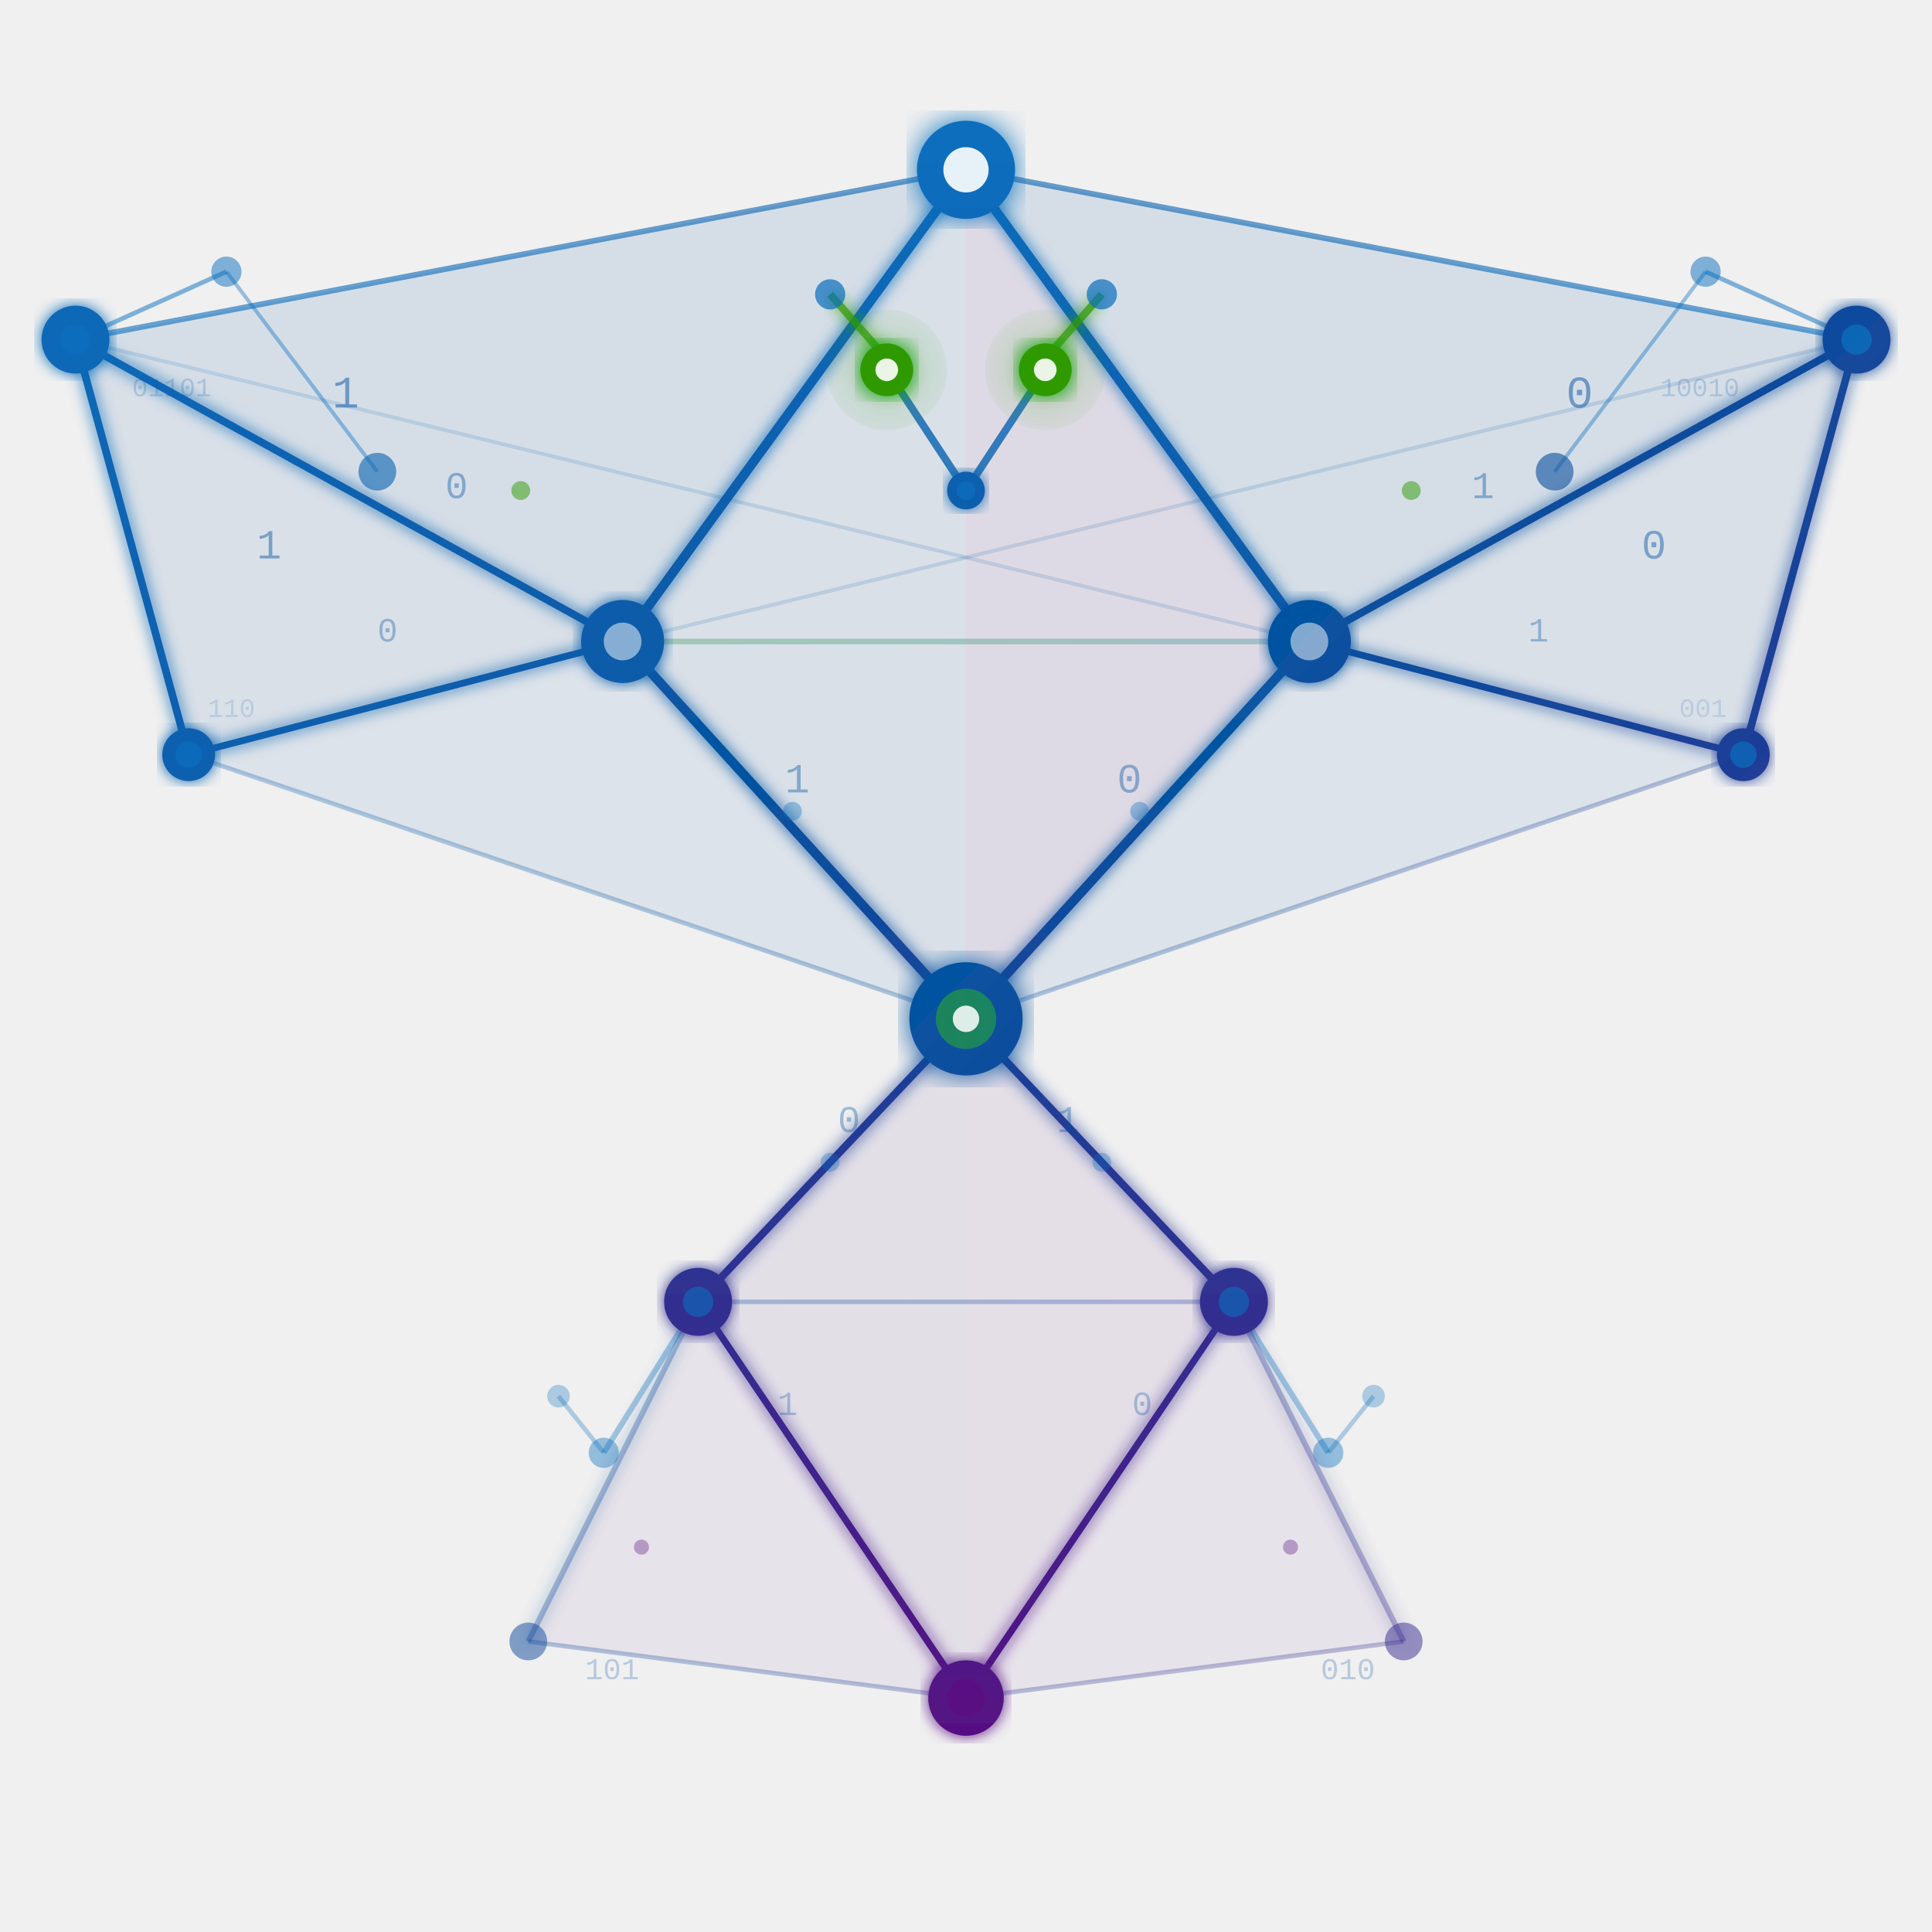
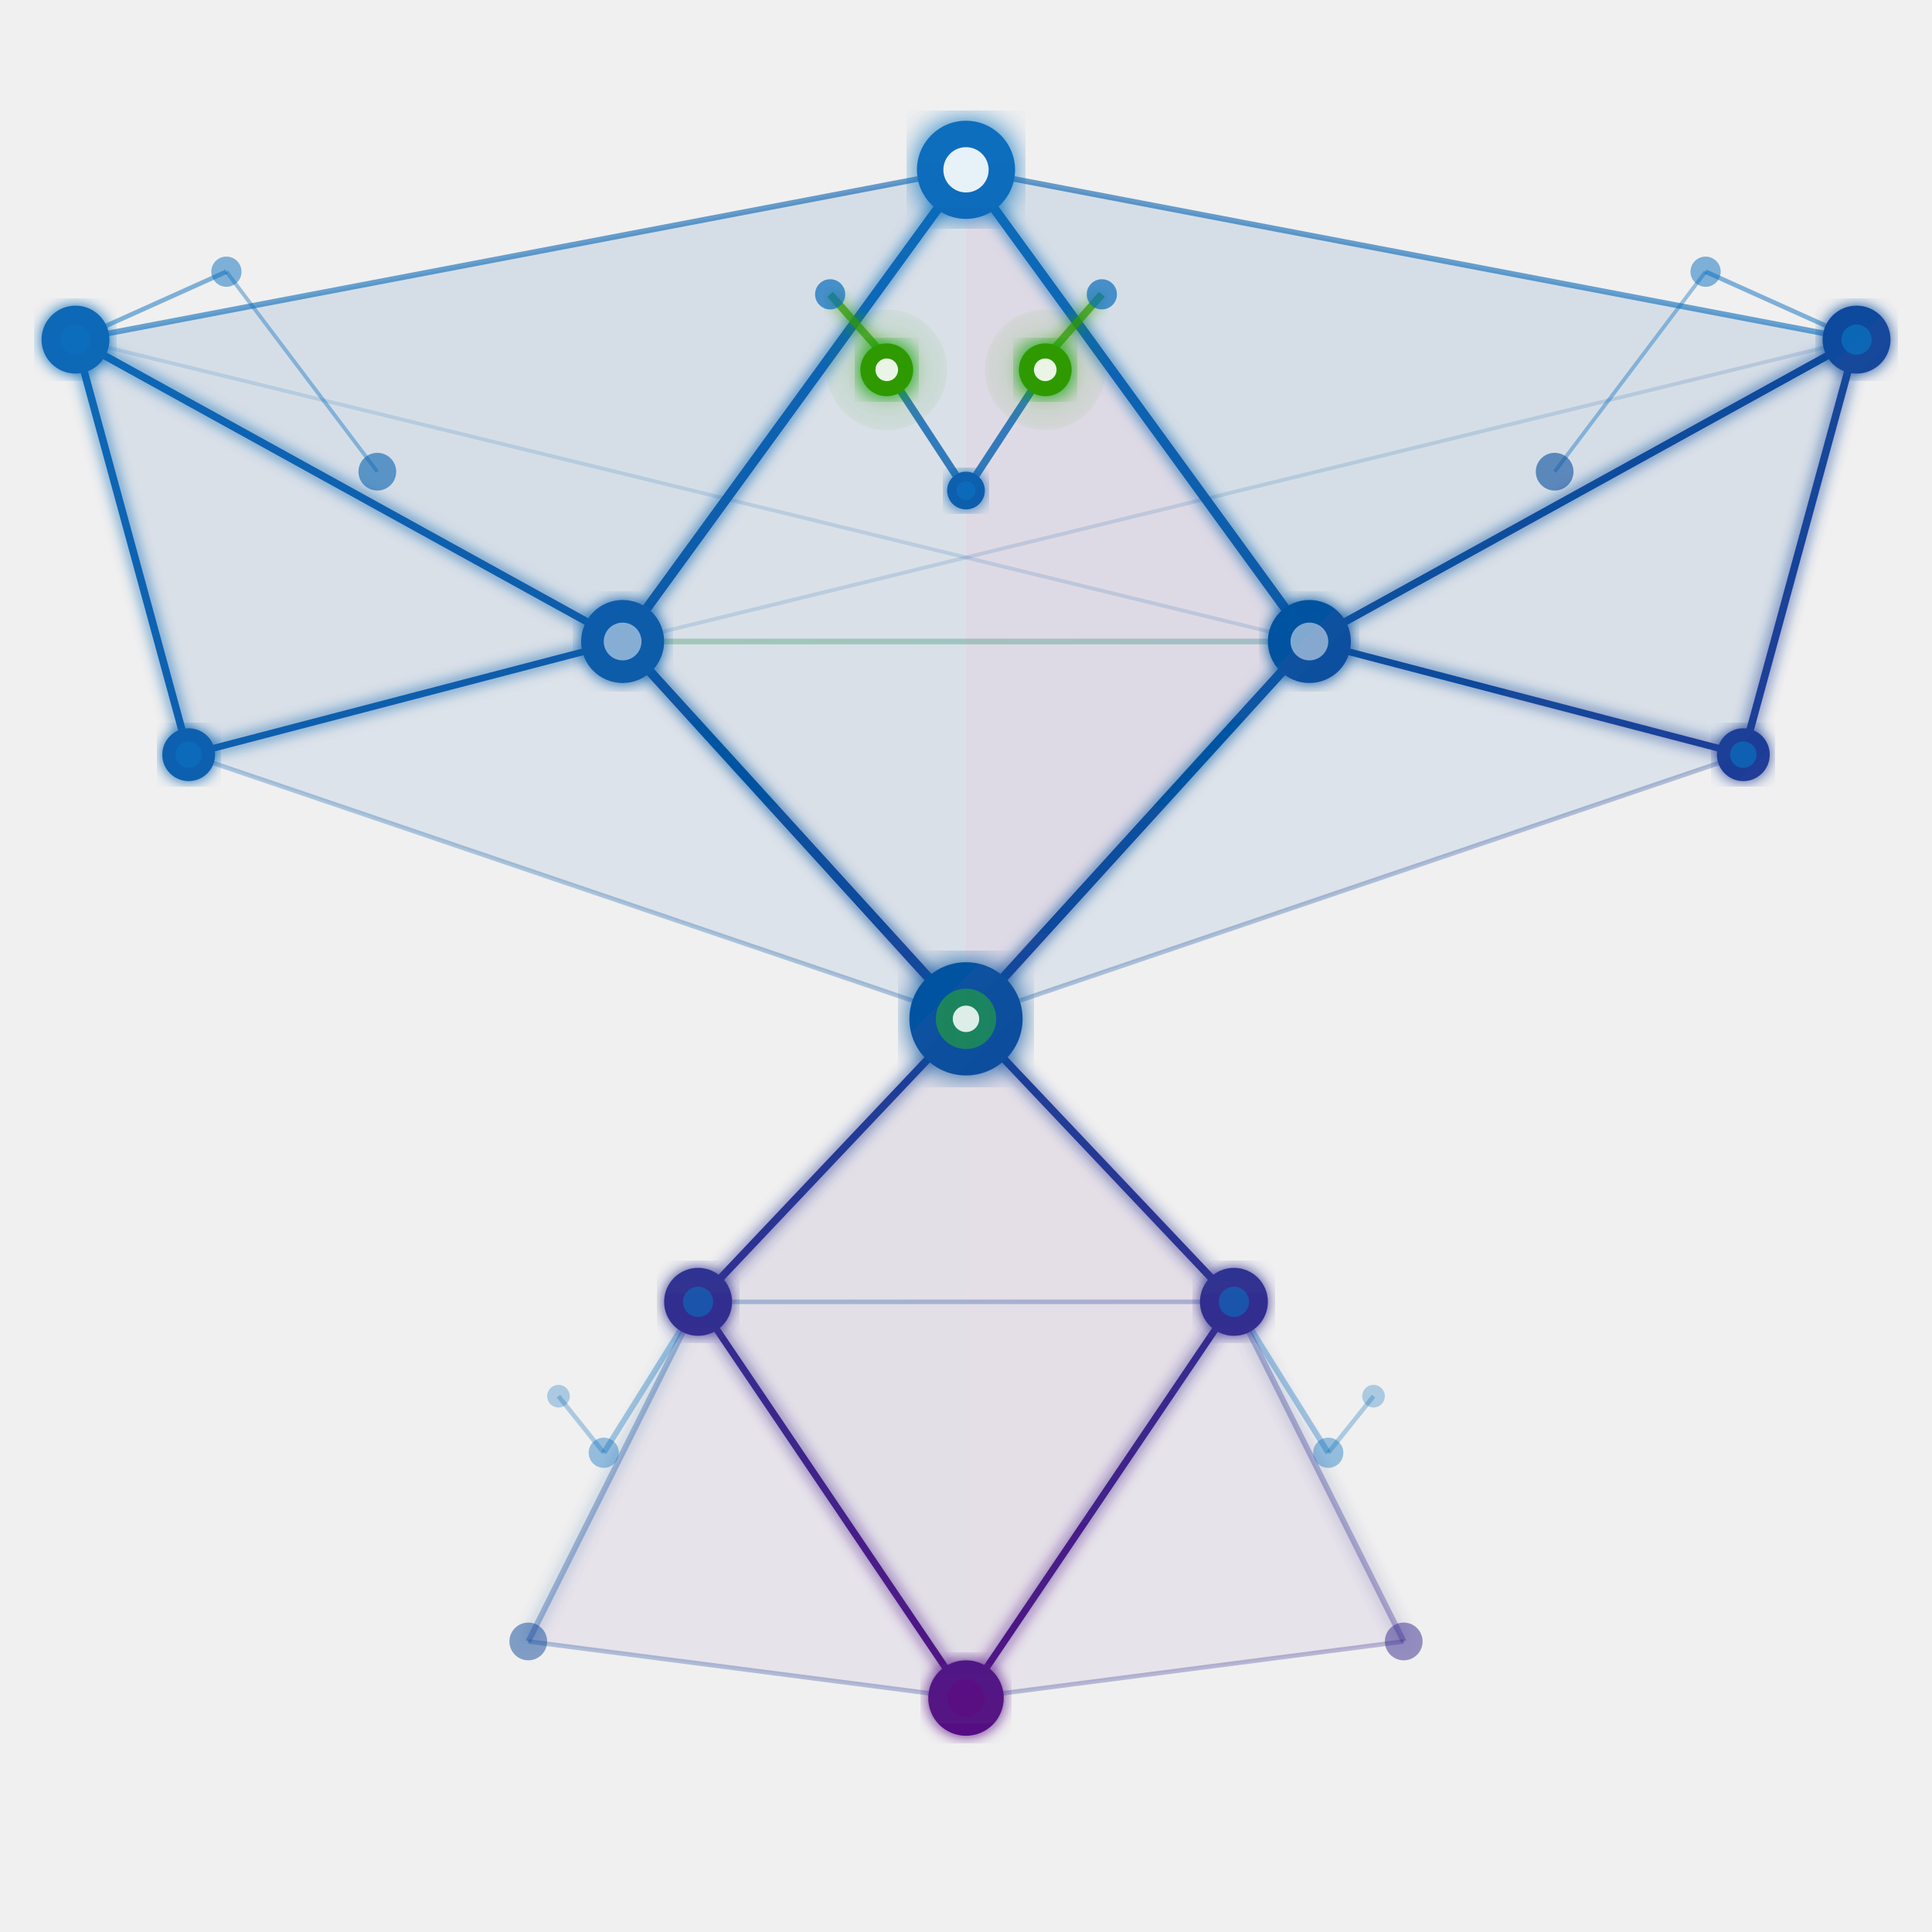
- <svg xmlns="http://www.w3.org/2000/svg" viewBox="0 0 512 512" width="512" height="512">
+ <svg xmlns="http://www.w3.org/2000/svg" viewBox="0 0 512 512" width="32" height="32">
  <defs>
    <linearGradient id="mainGrad" x1="0" y1="0" x2="512" y2="512" gradientUnits="userSpaceOnUse">
      <stop offset="0" stop-color="#0a6ebd" />
      <stop offset=".5" stop-color="#0652a0" />
      <stop offset="1" stop-color="#5a0e82" />
    </linearGradient>
    <linearGradient id="accentGrad" x1="0" y1="256" x2="512" y2="256" gradientUnits="userSpaceOnUse">
      <stop offset="0" stop-color="#2d9a00" />
      <stop offset="1" stop-color="#0a6ebd" />
    </linearGradient>
    <linearGradient id="bodyGrad" x1="256" y1="40" x2="256" y2="470" gradientUnits="userSpaceOnUse">
      <stop offset="0" stop-color="#0a6ebd" />
      <stop offset=".4" stop-color="#0652a0" />
      <stop offset="1" stop-color="#5a0e82" />
    </linearGradient>
    <linearGradient id="wingGradL" x1="20" y1="90" x2="256" y2="270" gradientUnits="userSpaceOnUse">
      <stop offset="0" stop-color="#0a6ebd" />
      <stop offset="1" stop-color="#0652a0" />
    </linearGradient>
    <linearGradient id="wingGradR" x1="492" y1="90" x2="256" y2="270" gradientUnits="userSpaceOnUse">
      <stop offset="0" stop-color="#0a6ebd" />
      <stop offset="1" stop-color="#0652a0" />
    </linearGradient>
    <radialGradient id="eyeGlowL" cx="235" cy="98" r="22" gradientUnits="userSpaceOnUse">
      <stop offset="0" stop-color="#2d9a00" stop-opacity=".5" />
      <stop offset=".5" stop-color="#2d9a00" stop-opacity=".1" />
      <stop offset="1" stop-color="#2d9a00" stop-opacity="0" />
    </radialGradient>
    <radialGradient id="eyeGlowR" cx="277" cy="98" r="22" gradientUnits="userSpaceOnUse">
      <stop offset="0" stop-color="#2d9a00" stop-opacity=".5" />
      <stop offset=".5" stop-color="#2d9a00" stop-opacity=".1" />
      <stop offset="1" stop-color="#2d9a00" stop-opacity="0" />
    </radialGradient>
    <filter id="glow">
      <feGaussianBlur stdDeviation="2" result="b" />
      <feMerge>
        <feMergeNode in="b" />
        <feMergeNode in="SourceGraphic" />
      </feMerge>
    </filter>
    <filter id="strongGlow">
      <feGaussianBlur stdDeviation="4" result="b" />
      <feMerge>
        <feMergeNode in="b" />
        <feMergeNode in="SourceGraphic" />
      </feMerge>
    </filter>
    <filter id="eyeBloom">
      <feGaussianBlur stdDeviation="3" result="b" />
      <feColorMatrix in="b" type="saturate" values="1.5" result="s" />
      <feMerge>
        <feMergeNode in="s" />
        <feMergeNode in="SourceGraphic" />
      </feMerge>
    </filter>
  </defs>
  <polygon points="256,45 165,170 20,90" fill="#0652a0" opacity=".12" />
  <polygon points="165,170 20,90 50,200" fill="#0652a0" opacity=".1" />
  <polygon points="165,170 50,200 256,270" fill="#0652a0" opacity=".08" />
  <polygon points="256,45 347,170 492,90" fill="#0652a0" opacity=".12" />
  <polygon points="347,170 492,90 462,200" fill="#0652a0" opacity=".1" />
  <polygon points="347,170 462,200 256,270" fill="#0652a0" opacity=".08" />
  <polygon points="256,45 165,170 256,270" fill="#0652a0" opacity=".1" />
  <polygon points="256,45 347,170 256,270" fill="#3d1880" opacity=".1" />
  <polygon points="256,270 185,345 256,450" fill="#3d1880" opacity=".08" />
  <polygon points="256,270 327,345 256,450" fill="#5a0e82" opacity=".08" />
  <polygon points="185,345 140,435 256,450" fill="#5a0e82" opacity=".06" />
  <polygon points="327,345 372,435 256,450" fill="#5a0e82" opacity=".06" />
  <line x1="256" y1="45" x2="20" y2="90" stroke="url(#wingGradL)" stroke-width="1.5" opacity=".6" />
  <line x1="256" y1="45" x2="492" y2="90" stroke="url(#wingGradR)" stroke-width="1.5" opacity=".6" />
  <line x1="60" y1="72" x2="20" y2="90" stroke="#0a6ebd" stroke-width="1.2" opacity=".5" />
  <line x1="452" y1="72" x2="492" y2="90" stroke="#0a6ebd" stroke-width="1.2" opacity=".5" />
  <line x1="60" y1="72" x2="100" y2="125" stroke="#0a6ebd" stroke-width="1" opacity=".4" />
  <line x1="452" y1="72" x2="412" y2="125" stroke="#0a6ebd" stroke-width="1" opacity=".4" />
  <line x1="256" y1="45" x2="165" y2="170" stroke="url(#bodyGrad)" stroke-width="2.5" filter="url(#glow)" />
  <line x1="256" y1="45" x2="347" y2="170" stroke="url(#bodyGrad)" stroke-width="2.5" filter="url(#glow)" />
  <line x1="20" y1="90" x2="165" y2="170" stroke="url(#mainGrad)" stroke-width="2" filter="url(#glow)" />
  <line x1="492" y1="90" x2="347" y2="170" stroke="url(#mainGrad)" stroke-width="2" filter="url(#glow)" />
  <line x1="20" y1="90" x2="50" y2="200" stroke="url(#mainGrad)" stroke-width="2" filter="url(#glow)" />
  <line x1="492" y1="90" x2="462" y2="200" stroke="url(#mainGrad)" stroke-width="2" filter="url(#glow)" />
  <line x1="50" y1="200" x2="165" y2="170" stroke="url(#mainGrad)" stroke-width="1.8" filter="url(#glow)" />
  <line x1="462" y1="200" x2="347" y2="170" stroke="url(#mainGrad)" stroke-width="1.8" filter="url(#glow)" />
  <line x1="20" y1="90" x2="347" y2="170" stroke="url(#mainGrad)" stroke-width="1" opacity=".15" />
  <line x1="492" y1="90" x2="165" y2="170" stroke="url(#mainGrad)" stroke-width="1" opacity=".15" />
  <line x1="165" y1="170" x2="347" y2="170" stroke="url(#accentGrad)" stroke-width="1.5" opacity=".3" />
  <line x1="165" y1="170" x2="256" y2="270" stroke="url(#bodyGrad)" stroke-width="2.5" filter="url(#glow)" />
  <line x1="347" y1="170" x2="256" y2="270" stroke="url(#bodyGrad)" stroke-width="2.5" filter="url(#glow)" />
  <line x1="50" y1="200" x2="256" y2="270" stroke="url(#mainGrad)" stroke-width="1.2" opacity=".3" />
  <line x1="462" y1="200" x2="256" y2="270" stroke="url(#mainGrad)" stroke-width="1.2" opacity=".3" />
  <line x1="256" y1="45" x2="256" y2="270" stroke="url(#bodyGrad)" stroke-width="3" filter="url(#glow)" />
  <line x1="256" y1="270" x2="256" y2="450" stroke="url(#bodyGrad)" stroke-width="2.5" filter="url(#glow)" />
  <line x1="220" y1="78" x2="235" y2="95" stroke="#2d9a00" stroke-width="2" opacity=".8" filter="url(#glow)" />
  <line x1="292" y1="78" x2="277" y2="95" stroke="#2d9a00" stroke-width="2" opacity=".8" filter="url(#glow)" />
  <line x1="235" y1="98" x2="256" y2="130" stroke="url(#bodyGrad)" stroke-width="2" opacity=".8" />
  <line x1="277" y1="98" x2="256" y2="130" stroke="url(#bodyGrad)" stroke-width="2" opacity=".8" />
  <line x1="256" y1="270" x2="185" y2="345" stroke="url(#bodyGrad)" stroke-width="2" filter="url(#glow)" />
  <line x1="256" y1="270" x2="327" y2="345" stroke="url(#bodyGrad)" stroke-width="2" filter="url(#glow)" />
  <line x1="185" y1="345" x2="256" y2="450" stroke="url(#bodyGrad)" stroke-width="1.8" filter="url(#glow)" />
  <line x1="327" y1="345" x2="256" y2="450" stroke="url(#bodyGrad)" stroke-width="1.8" filter="url(#glow)" />
  <line x1="185" y1="345" x2="327" y2="345" stroke="url(#mainGrad)" stroke-width="1.2" opacity=".3" />
  <line x1="185" y1="345" x2="140" y2="435" stroke="url(#mainGrad)" stroke-width="1.5" opacity=".4" filter="url(#glow)" />
  <line x1="327" y1="345" x2="372" y2="435" stroke="url(#mainGrad)" stroke-width="1.5" opacity=".4" filter="url(#glow)" />
  <line x1="140" y1="435" x2="256" y2="450" stroke="url(#mainGrad)" stroke-width="1.2" opacity=".3" />
  <line x1="372" y1="435" x2="256" y2="450" stroke="url(#mainGrad)" stroke-width="1.2" opacity=".3" />
  <line x1="185" y1="345" x2="160" y2="385" stroke="#0a6ebd" stroke-width="1.5" opacity=".35" />
  <line x1="160" y1="385" x2="148" y2="370" stroke="#0a6ebd" stroke-width="1.2" opacity=".3" />
  <line x1="327" y1="345" x2="352" y2="385" stroke="#0a6ebd" stroke-width="1.5" opacity=".35" />
  <line x1="352" y1="385" x2="364" y2="370" stroke="#0a6ebd" stroke-width="1.2" opacity=".3" />
-   <g font-family="'Courier New',monospace" fill="#0652a0">
-     <text x="88" y="108" font-size="12" opacity=".5">1</text>
-     <text x="118" y="132" font-size="10" opacity=".4">0</text>
-     <text x="68" y="148" font-size="11" opacity=".45">1</text>
-     <text x="100" y="170" font-size="9" opacity=".35">0</text>
-     <text x="415" y="108" font-size="12" opacity=".5">0</text>
-     <text x="390" y="132" font-size="10" opacity=".4">1</text>
-     <text x="435" y="148" font-size="11" opacity=".45">0</text>
-     <text x="405" y="170" font-size="9" opacity=".35">1</text>
-     <text x="208" y="210" font-size="11" opacity=".4">1</text>
-     <text x="296" y="210" font-size="11" opacity=".4">0</text>
-     <text x="222" y="300" font-size="10" opacity=".35">0</text>
-     <text x="280" y="300" font-size="10" opacity=".35">1</text>
-     <text x="206" y="375" font-size="9" opacity=".3">1</text>
-     <text x="300" y="375" font-size="9" opacity=".3">0</text>
-     <text font-size="7" opacity=".2">
-       <tspan x="35" y="105">01101</tspan>
-       <tspan x="440" y="105">10010</tspan>
-     </text>
-     <text font-size="7" opacity=".15">
-       <tspan x="55" y="190">110</tspan>
-       <tspan x="445" y="190">001</tspan>
-     </text>
-     <text font-size="8" opacity=".25">
-       <tspan x="155" y="445">101</tspan>
-       <tspan x="350" y="445">010</tspan>
-     </text>
-   </g>
  <circle cx="256" cy="45" r="13" fill="url(#bodyGrad)" filter="url(#strongGlow)" />
  <circle cx="256" cy="45" r="6" fill="#fff" opacity=".9" />
  <circle cx="235" cy="98" r="16" fill="url(#eyeGlowL)" />
  <circle cx="277" cy="98" r="16" fill="url(#eyeGlowR)" />
  <circle cx="235" cy="98" r="7" fill="#2d9a00" filter="url(#eyeBloom)" />
  <circle cx="235" cy="98" r="3" fill="#fff" opacity=".9" />
  <circle cx="277" cy="98" r="7" fill="#2d9a00" filter="url(#eyeBloom)" />
  <circle cx="277" cy="98" r="3" fill="#fff" opacity=".9" />
  <circle cx="220" cy="78" r="4" fill="#0a6ebd" opacity=".7" />
  <circle cx="292" cy="78" r="4" fill="#0a6ebd" opacity=".7" />
  <circle cx="256" cy="130" r="5" fill="url(#bodyGrad)" filter="url(#glow)" />
  <circle cx="256" cy="130" r="2.5" fill="#0a6ebd" opacity=".8" />
  <circle cx="20" cy="90" r="9" fill="url(#mainGrad)" filter="url(#glow)" />
  <circle cx="20" cy="90" r="4" fill="#0a6ebd" opacity=".8" />
  <circle cx="492" cy="90" r="9" fill="url(#mainGrad)" filter="url(#glow)" />
  <circle cx="492" cy="90" r="4" fill="#0a6ebd" opacity=".8" />
  <circle cx="60" cy="72" r="4" fill="#0a6ebd" opacity=".5" />
  <circle cx="452" cy="72" r="4" fill="#0a6ebd" opacity=".5" />
  <circle cx="100" cy="125" r="5" fill="url(#mainGrad)" opacity=".6" />
  <circle cx="412" cy="125" r="5" fill="url(#mainGrad)" opacity=".6" />
  <circle cx="165" cy="170" r="11" fill="url(#mainGrad)" filter="url(#glow)" />
  <circle cx="165" cy="170" r="5" fill="#fff" opacity=".5" />
  <circle cx="347" cy="170" r="11" fill="url(#mainGrad)" filter="url(#glow)" />
  <circle cx="347" cy="170" r="5" fill="#fff" opacity=".5" />
  <circle cx="50" cy="200" r="7" fill="url(#mainGrad)" filter="url(#glow)" />
  <circle cx="50" cy="200" r="3.5" fill="#0a6ebd" opacity=".7" />
  <circle cx="462" cy="200" r="7" fill="url(#mainGrad)" filter="url(#glow)" />
  <circle cx="462" cy="200" r="3.5" fill="#0a6ebd" opacity=".7" />
  <circle cx="256" cy="270" r="15" fill="url(#mainGrad)" filter="url(#strongGlow)" />
  <circle cx="256" cy="270" r="8" fill="url(#accentGrad)" />
  <circle cx="256" cy="270" r="3.5" fill="#fff" opacity=".85" />
  <circle cx="185" cy="345" r="9" fill="url(#bodyGrad)" filter="url(#glow)" />
  <circle cx="185" cy="345" r="4" fill="#0a6ebd" opacity=".6" />
  <circle cx="327" cy="345" r="9" fill="url(#bodyGrad)" filter="url(#glow)" />
  <circle cx="327" cy="345" r="4" fill="#0a6ebd" opacity=".6" />
  <circle cx="256" cy="450" r="10" fill="url(#bodyGrad)" filter="url(#glow)" />
  <circle cx="256" cy="450" r="5" fill="#5a0e82" opacity=".8" />
  <circle cx="140" cy="435" r="5" fill="url(#mainGrad)" opacity=".5" />
  <circle cx="372" cy="435" r="5" fill="url(#mainGrad)" opacity=".5" />
  <circle cx="160" cy="385" r="4" fill="#0a6ebd" opacity=".4" />
  <circle cx="148" cy="370" r="3" fill="#0a6ebd" opacity=".3" />
  <circle cx="352" cy="385" r="4" fill="#0a6ebd" opacity=".4" />
  <circle cx="364" cy="370" r="3" fill="#0a6ebd" opacity=".3" />
-   <circle cx="138" cy="130" r="2.5" fill="#2d9a00" opacity=".5" />
-   <circle cx="374" cy="130" r="2.5" fill="#2d9a00" opacity=".5" />
-   <circle cx="210" cy="215" r="2.5" fill="#0a6ebd" opacity=".35" />
-   <circle cx="302" cy="215" r="2.5" fill="#0a6ebd" opacity=".35" />
-   <circle cx="220" cy="308" r="2.5" fill="#0a6ebd" opacity=".3" />
-   <circle cx="292" cy="308" r="2.5" fill="#0a6ebd" opacity=".3" />
-   <circle cx="170" cy="410" r="2" fill="#5a0e82" opacity=".35" />
-   <circle cx="342" cy="410" r="2" fill="#5a0e82" opacity=".35" />
</svg>
